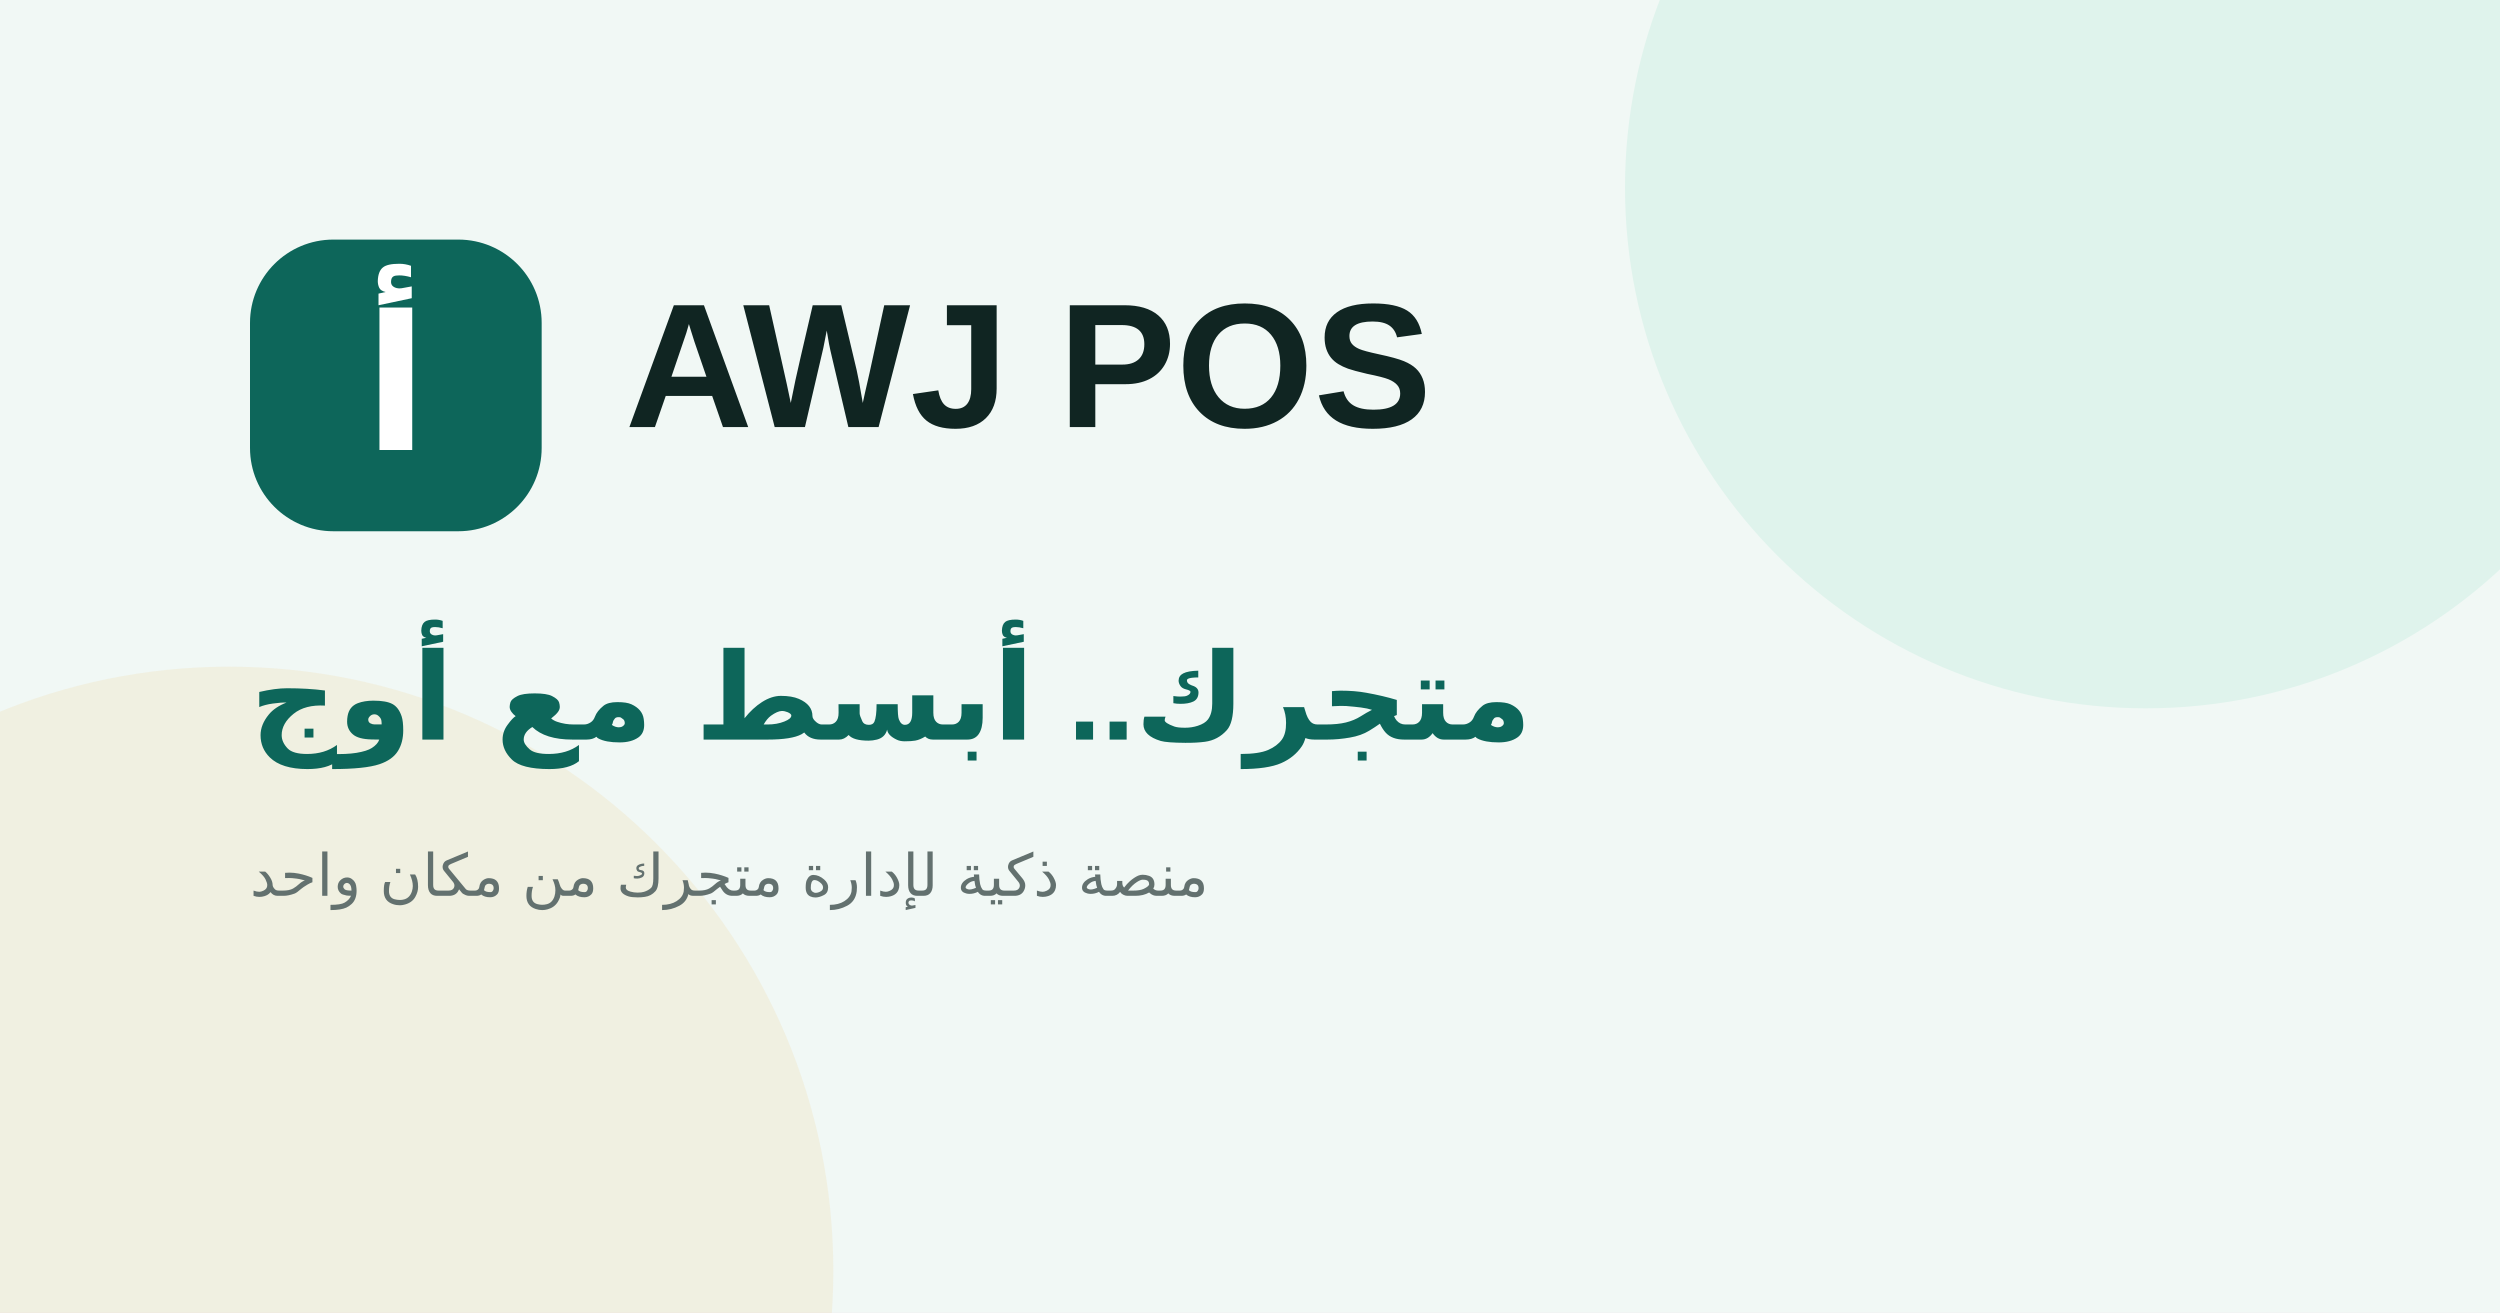
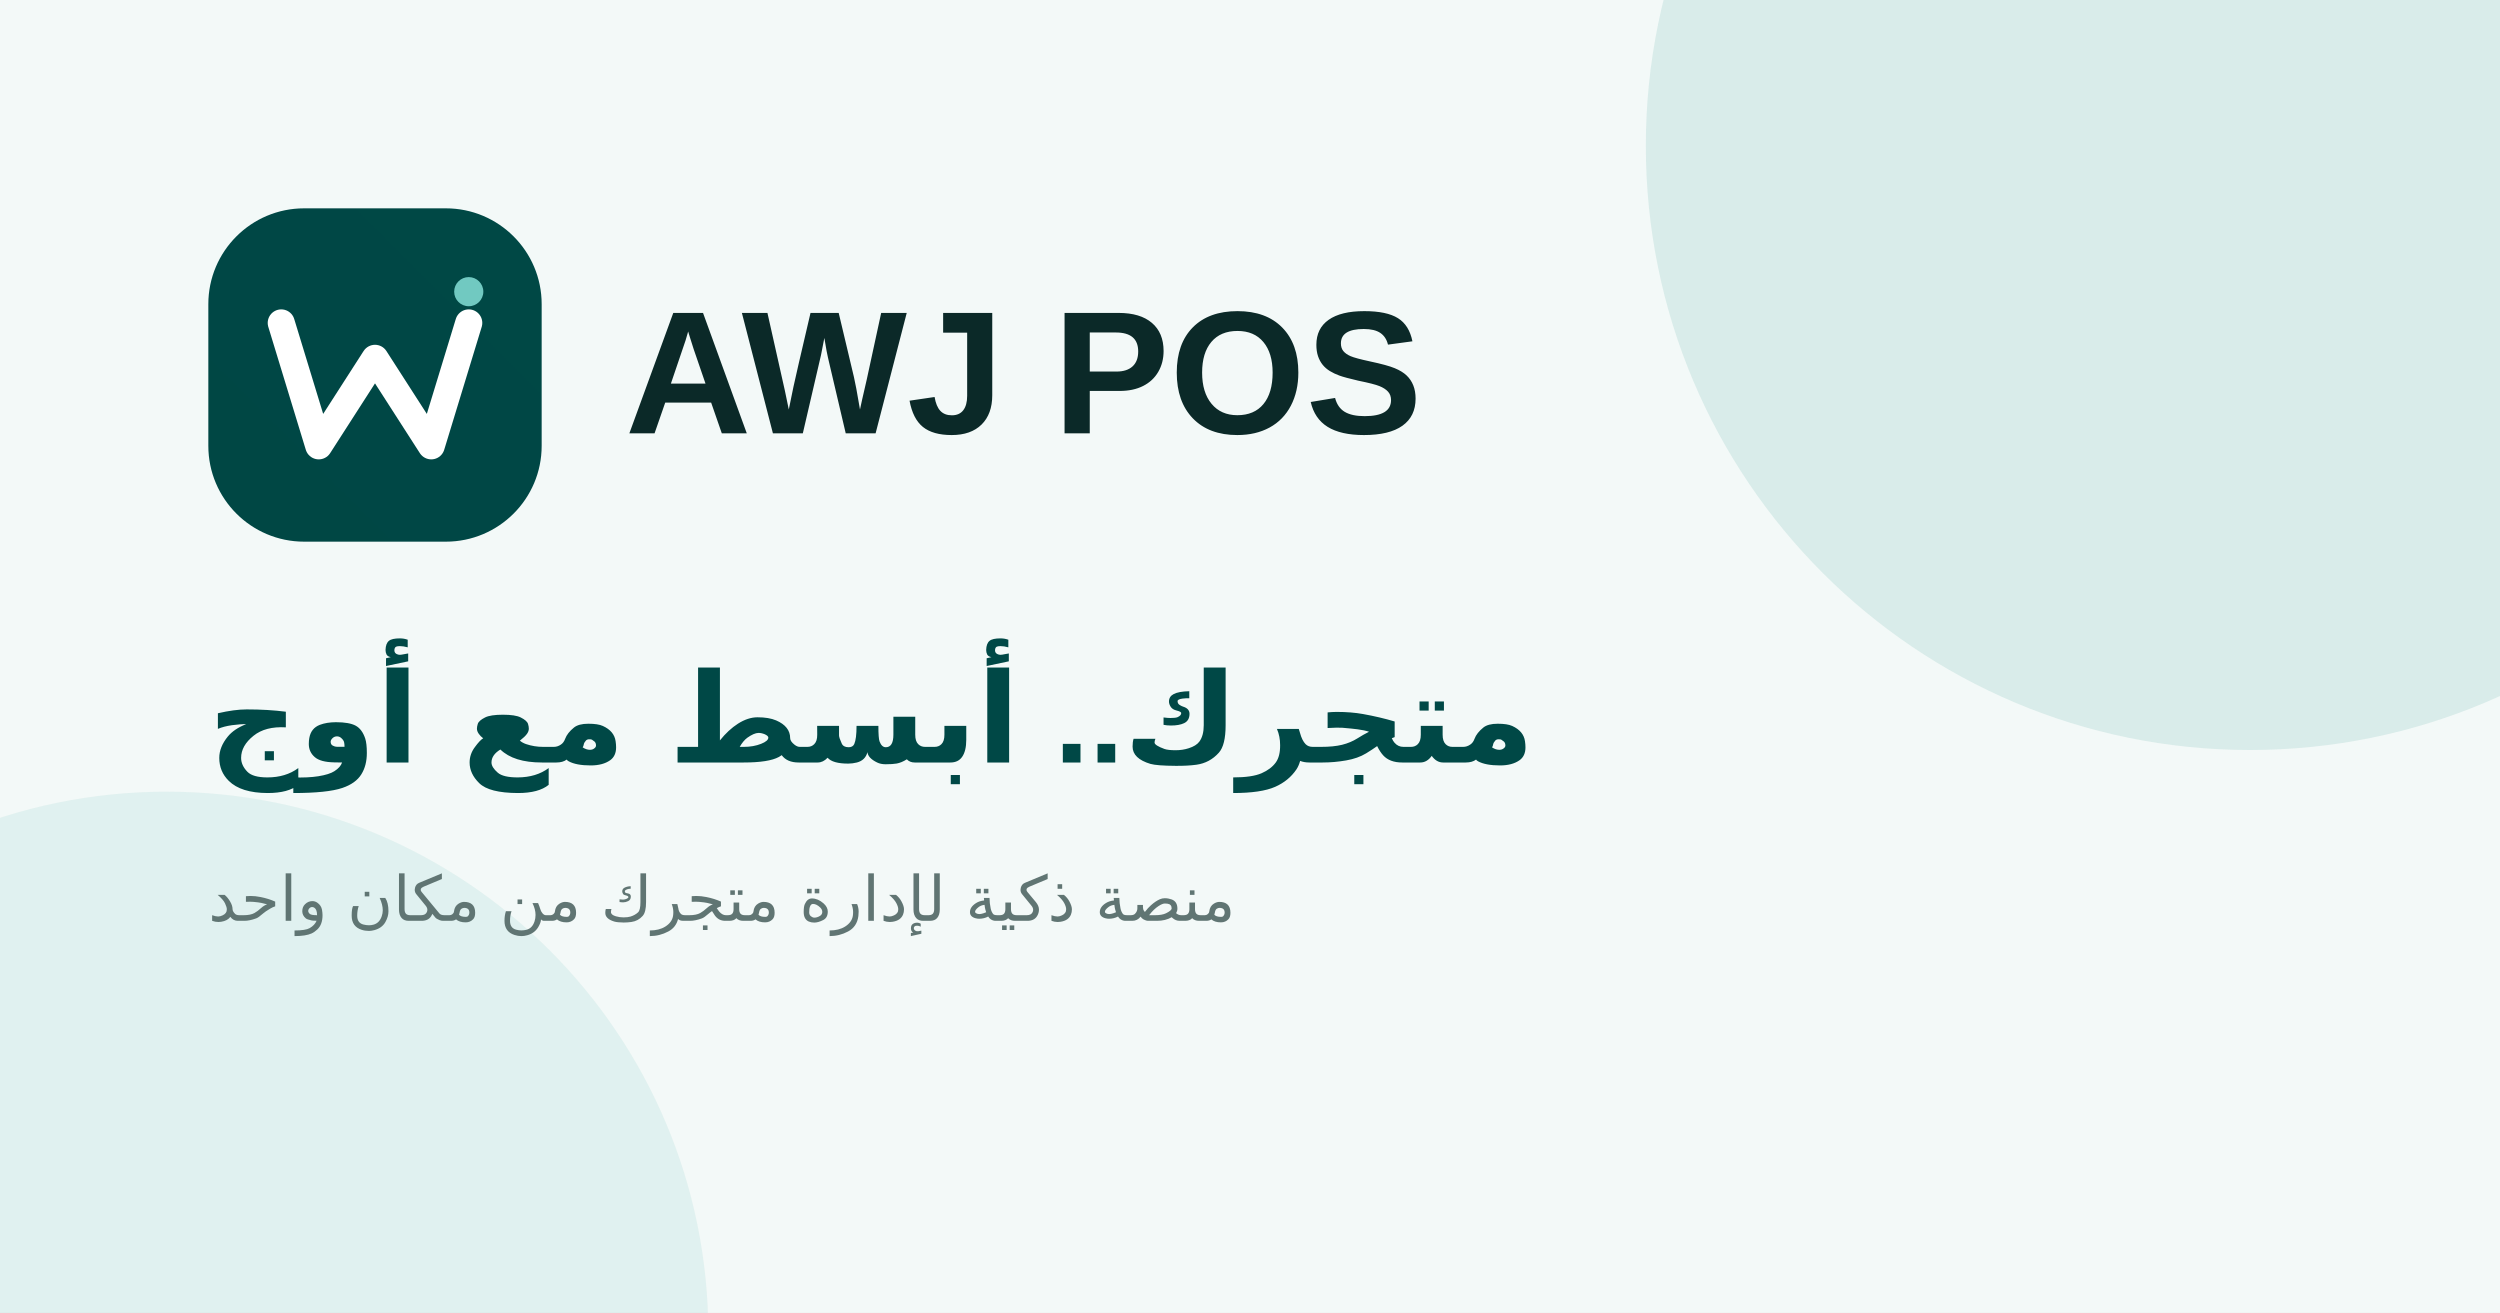
<svg xmlns="http://www.w3.org/2000/svg" width="1200" height="630" viewBox="0 0 1200 630">
-   <rect width="1200" height="630" fill="#f1f8f5" />
-   <circle cx="1030" cy="90" r="250" fill="#dff3ec" />
-   <circle cx="110" cy="610" r="290" fill="#e9b95f" opacity=".13" />
-   <rect x="120" y="115" width="140" height="140" rx="40" fill="#0d665a" />
-   <text x="190" y="216" text-anchor="middle" font-family="Arial" font-size="90" font-weight="700" fill="white">أ</text>
-   <text x="300" y="205" font-family="Arial" font-size="85" font-weight="700" fill="#102522">AWJ POS</text>
-   <text x="120" y="355" font-family="Arial" font-size="58" font-weight="700" fill="#0d665a">متجرك.. أبسط مع أوج</text>
-   <text x="120" y="430" font-family="Arial" font-size="28" fill="#63716f">منصة ذكية لإدارة متجرك من مكان واحد</text>
+   <defs>
+     <linearGradient id="bg" x1="0" y1="630" x2="1200" y2="0">
+       <stop stop-color="#f7fbfa" />
+       <stop offset="1" stop-color="#e3f1ef" />
+     </linearGradient>
+     <linearGradient id="brand" x1="90" y1="250" x2="270" y2="70">
+       <stop stop-color="#003331" />
+       <stop offset="1" stop-color="#00615d" />
+     </linearGradient>
+   </defs>
+   <rect width="1200" height="630" fill="url(#bg)" />
+   <circle cx="1080" cy="70" r="290" fill="#cfe7e4" opacity=".72" />
+   <circle cx="80" cy="640" r="260" fill="#38a89f" opacity=".1" />
+   <rect x="100" y="100" width="160" height="160" rx="46" fill="url(#brand)" />
+   <path d="M135 155l18 59 27-42 27 42 18-59" fill="none" stroke="#fff" stroke-width="13" stroke-linecap="round" stroke-linejoin="round" />
+   <circle cx="225" cy="140" r="7" fill="#71c9c1" />
+   <text x="300" y="208" font-family="Arial" font-size="84" font-weight="700" fill="#0b2928">AWJ POS</text>
+   <text x="100" y="366" font-family="Arial" font-size="60" font-weight="700" fill="#004846">متجرك.. أبسط مع أوج</text>
+   <text x="100" y="442" font-family="Arial" font-size="30" fill="#607573">منصة ذكية لإدارة متجرك من مكان واحد</text>
</svg>
